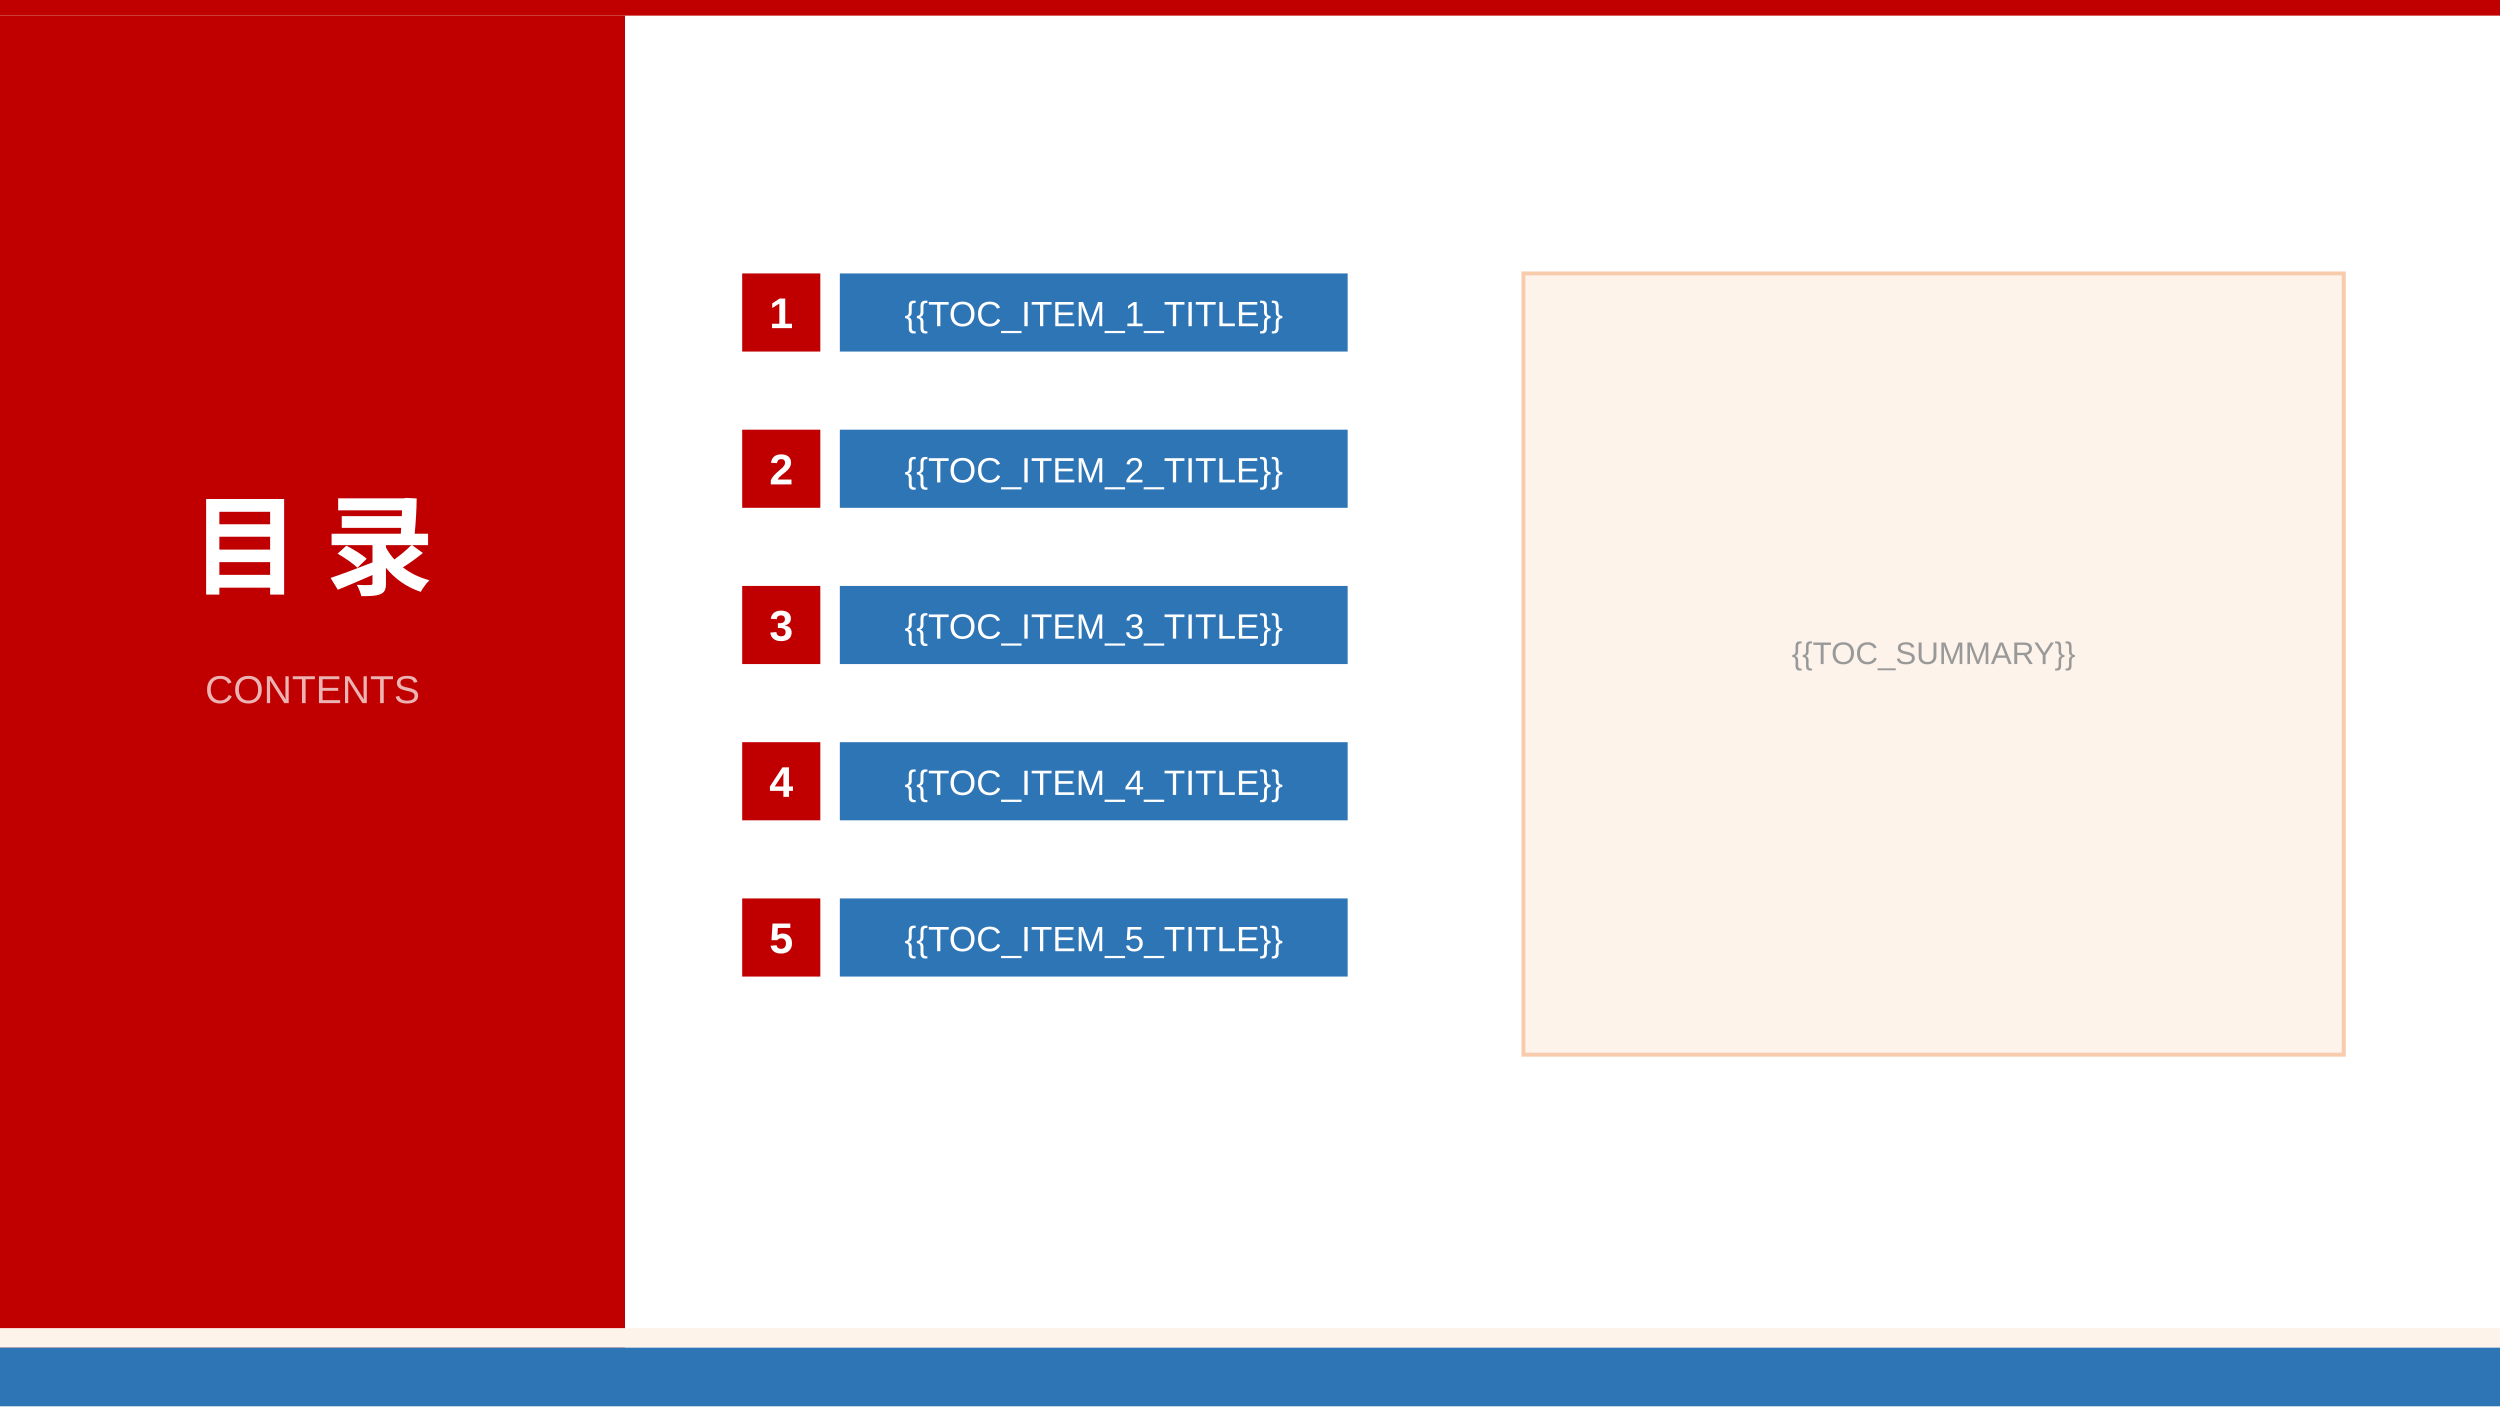
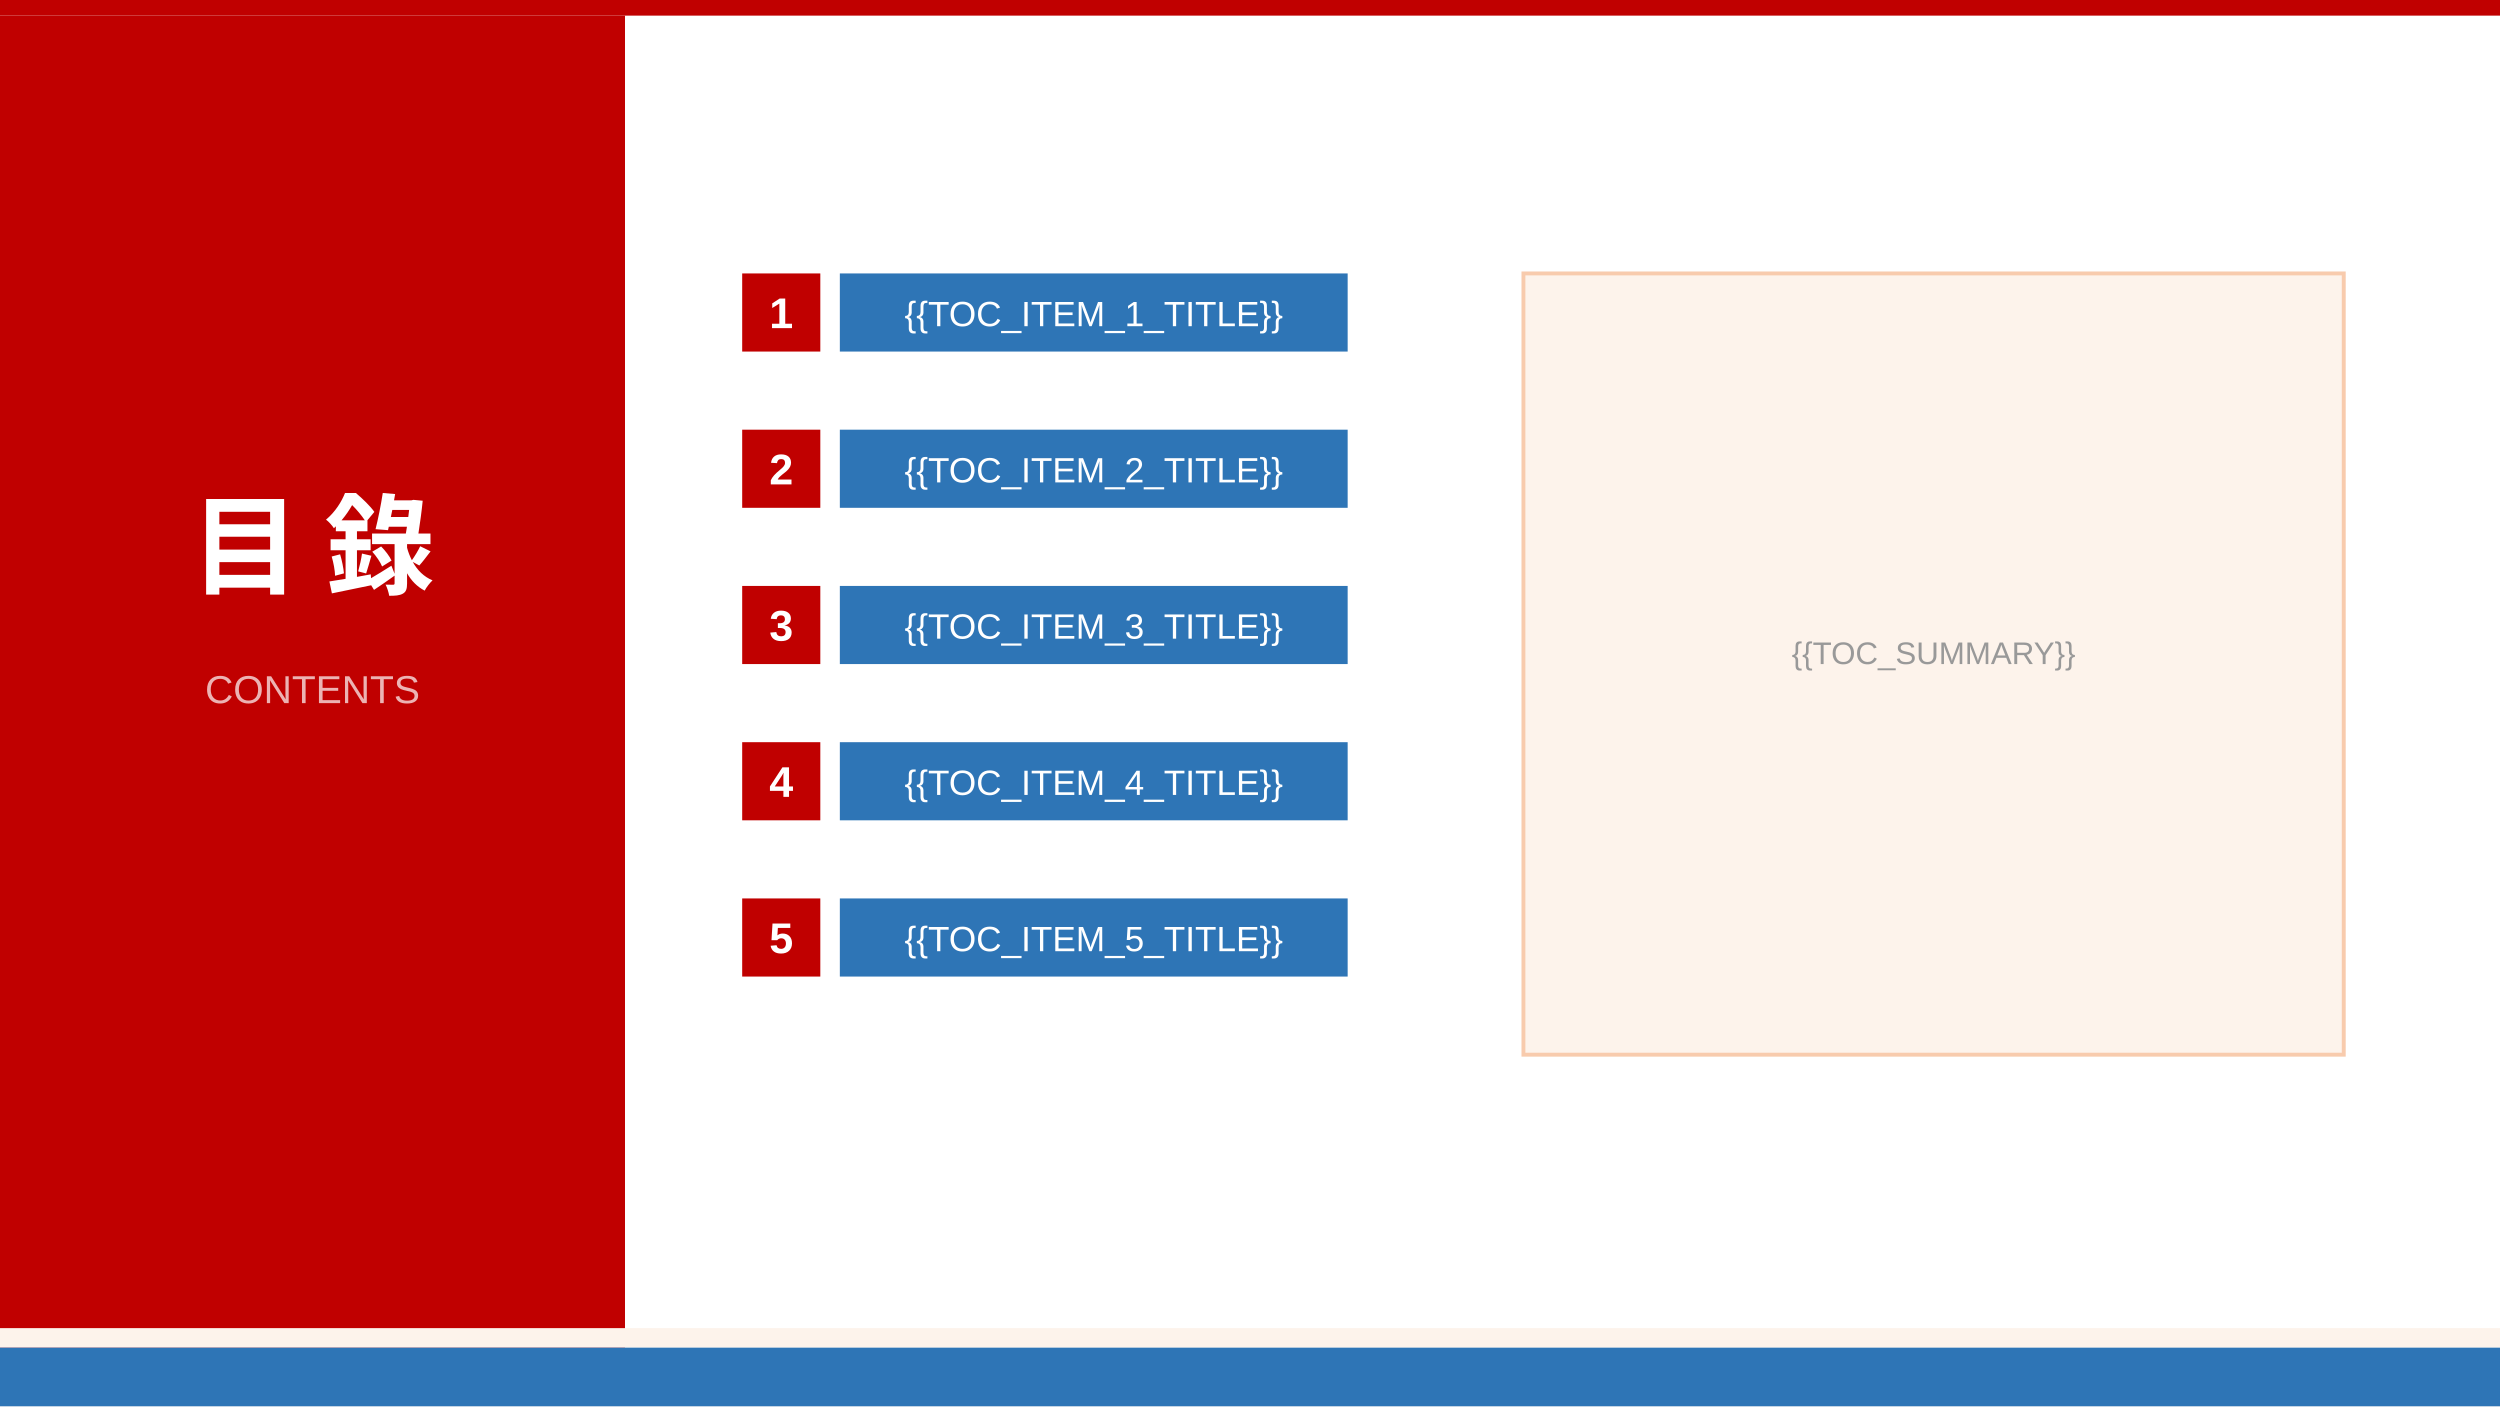
<svg xmlns="http://www.w3.org/2000/svg" width="1280" height="720" viewBox="0 0 1280 720">
  <rect x="0" y="0" width="1280" height="720" fill="#FFFFFF" />
  <rect x="0" y="0" width="1280" height="8" fill="#C00000" />
  <rect x="0" y="8" width="320" height="682" fill="#C00000" />
-   <text x="160" y="300" font-family="'Microsoft YaHei', Arial, sans-serif" font-size="56" font-weight="bold" fill="#FFFFFF" text-anchor="middle">目 录</text>
+   <text x="160" y="300" font-family="Microsoft JhengHei, PingFang TC, Noto Sans TC, GenSekiGothic2TW, Arial, sans-serif" font-size="56" font-weight="bold" fill="#FFFFFF" text-anchor="middle">目 錄</text>
  <text x="160" y="360" font-family="Arial, sans-serif" font-size="20" fill="#FFFFFF" text-anchor="middle" fill-opacity="0.7">CONTENTS</text>
  <rect x="380" y="140" width="40" height="40" fill="#C00000" />
  <text x="400" y="168" font-family="Arial, sans-serif" font-size="22" font-weight="bold" fill="#FFFFFF" text-anchor="middle">1</text>
  <rect x="430" y="140" width="260" height="40" fill="#2E75B6" />
-   <text x="560" y="167" font-family="'Microsoft YaHei', Arial, sans-serif" font-size="18" fill="#FFFFFF" text-anchor="middle">{{TOC_ITEM_1_TITLE}}</text>
+   <text x="560" y="167" font-family="Microsoft JhengHei, PingFang TC, Noto Sans TC, GenSekiGothic2TW, Arial, sans-serif" font-size="18" fill="#FFFFFF" text-anchor="middle">{{TOC_ITEM_1_TITLE}}</text>
  <rect x="380" y="220" width="40" height="40" fill="#C00000" />
  <text x="400" y="248" font-family="Arial, sans-serif" font-size="22" font-weight="bold" fill="#FFFFFF" text-anchor="middle">2</text>
  <rect x="430" y="220" width="260" height="40" fill="#2E75B6" />
-   <text x="560" y="247" font-family="'Microsoft YaHei', Arial, sans-serif" font-size="18" fill="#FFFFFF" text-anchor="middle">{{TOC_ITEM_2_TITLE}}</text>
+   <text x="560" y="247" font-family="Microsoft JhengHei, PingFang TC, Noto Sans TC, GenSekiGothic2TW, Arial, sans-serif" font-size="18" fill="#FFFFFF" text-anchor="middle">{{TOC_ITEM_2_TITLE}}</text>
  <rect x="380" y="300" width="40" height="40" fill="#C00000" />
  <text x="400" y="328" font-family="Arial, sans-serif" font-size="22" font-weight="bold" fill="#FFFFFF" text-anchor="middle">3</text>
  <rect x="430" y="300" width="260" height="40" fill="#2E75B6" />
-   <text x="560" y="327" font-family="'Microsoft YaHei', Arial, sans-serif" font-size="18" fill="#FFFFFF" text-anchor="middle">{{TOC_ITEM_3_TITLE}}</text>
+   <text x="560" y="327" font-family="Microsoft JhengHei, PingFang TC, Noto Sans TC, GenSekiGothic2TW, Arial, sans-serif" font-size="18" fill="#FFFFFF" text-anchor="middle">{{TOC_ITEM_3_TITLE}}</text>
  <rect x="380" y="380" width="40" height="40" fill="#C00000" />
  <text x="400" y="408" font-family="Arial, sans-serif" font-size="22" font-weight="bold" fill="#FFFFFF" text-anchor="middle">4</text>
  <rect x="430" y="380" width="260" height="40" fill="#2E75B6" />
-   <text x="560" y="407" font-family="'Microsoft YaHei', Arial, sans-serif" font-size="18" fill="#FFFFFF" text-anchor="middle">{{TOC_ITEM_4_TITLE}}</text>
+   <text x="560" y="407" font-family="Microsoft JhengHei, PingFang TC, Noto Sans TC, GenSekiGothic2TW, Arial, sans-serif" font-size="18" fill="#FFFFFF" text-anchor="middle">{{TOC_ITEM_4_TITLE}}</text>
  <rect x="380" y="460" width="40" height="40" fill="#C00000" />
  <text x="400" y="488" font-family="Arial, sans-serif" font-size="22" font-weight="bold" fill="#FFFFFF" text-anchor="middle">5</text>
  <rect x="430" y="460" width="260" height="40" fill="#2E75B6" />
-   <text x="560" y="487" font-family="'Microsoft YaHei', Arial, sans-serif" font-size="18" fill="#FFFFFF" text-anchor="middle">{{TOC_ITEM_5_TITLE}}</text>
+   <text x="560" y="487" font-family="Microsoft JhengHei, PingFang TC, Noto Sans TC, GenSekiGothic2TW, Arial, sans-serif" font-size="18" fill="#FFFFFF" text-anchor="middle">{{TOC_ITEM_5_TITLE}}</text>
  <rect x="780" y="140" width="420" height="400" fill="#FDF3EB" stroke="#F8CBAD" stroke-width="2" />
-   <text x="990" y="340" font-family="'Microsoft YaHei', Arial, sans-serif" font-size="16" fill="#999999" text-anchor="middle">{{TOC_SUMMARY}}</text>
+   <text x="990" y="340" font-family="Microsoft JhengHei, PingFang TC, Noto Sans TC, GenSekiGothic2TW, Arial, sans-serif" font-size="16" fill="#999999" text-anchor="middle">{{TOC_SUMMARY}}</text>
  <rect x="0" y="680" width="1280" height="10" fill="#FDF3EB" />
  <rect x="0" y="690" width="1280" height="30" fill="#2E75B6" />
</svg>
